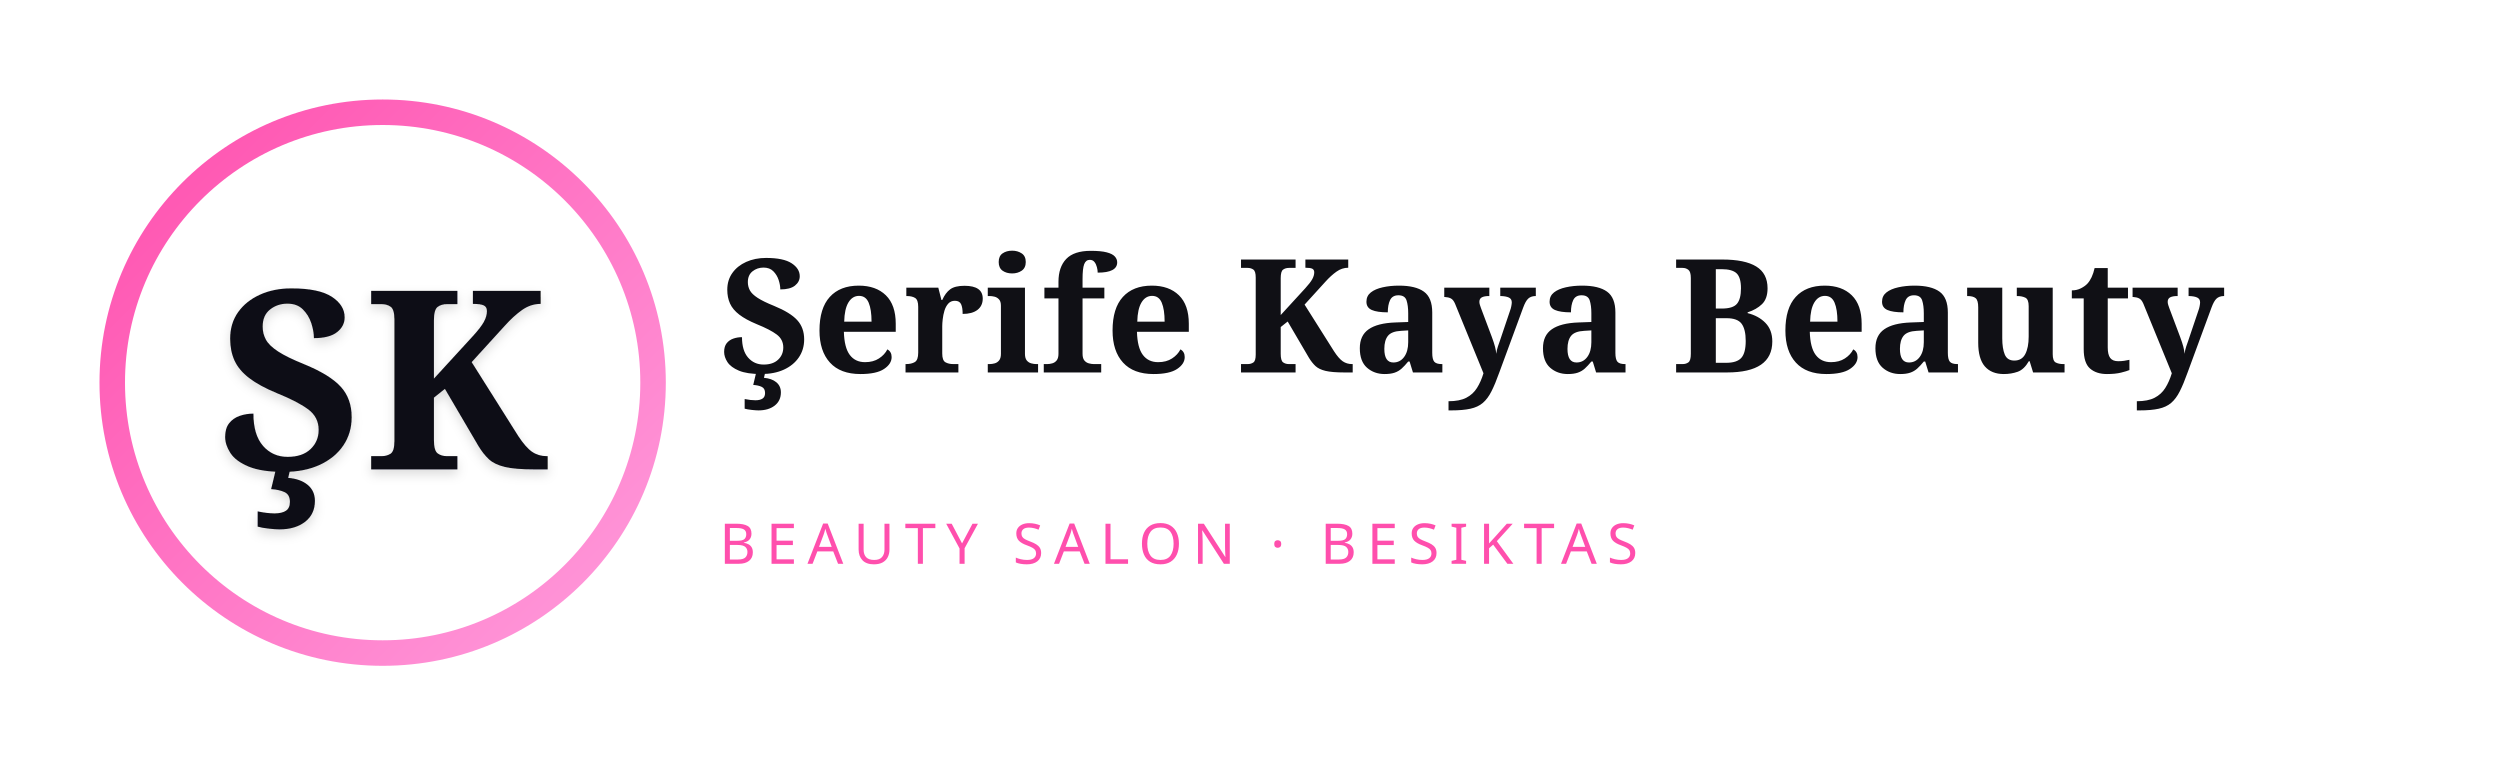
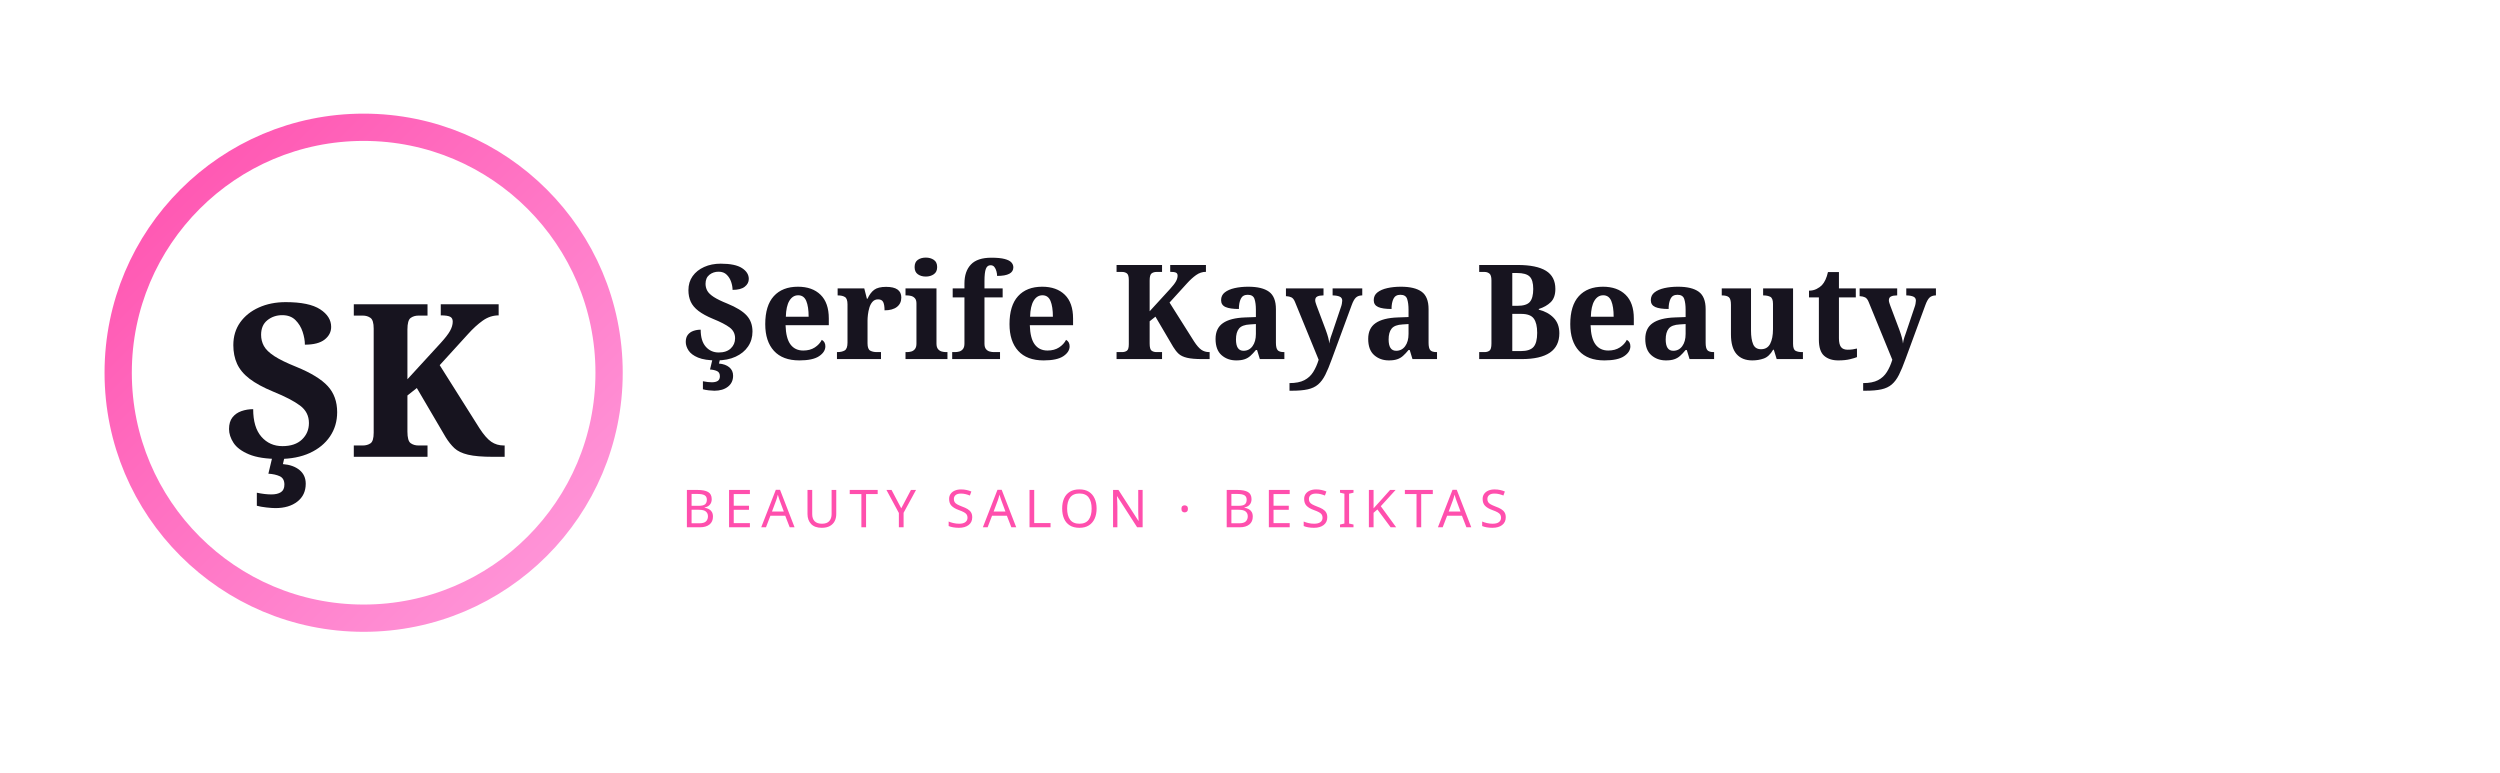
- <svg xmlns="http://www.w3.org/2000/svg" width="980" height="300" viewBox="0 0 980 300" role="img" aria-label="Şerife Kaya Beauty logo">
+ <svg xmlns="http://www.w3.org/2000/svg" width="1100" height="340" viewBox="0 0 1100 340" role="img" aria-label="Şerife Kaya Beauty logo">
  <defs>
    <linearGradient id="g" x1="0" y1="0" x2="1" y2="1">
      <stop offset="0%" stop-color="#ff4fad" />
      <stop offset="100%" stop-color="#ff9ddd" />
    </linearGradient>
-     <filter id="shadow" x="-30%" y="-30%" width="160%" height="160%">
-       <feDropShadow dx="0" dy="2" stdDeviation="2" flood-color="#000" flood-opacity="0.14" />
-     </filter>
  </defs>
-   <rect width="980" height="300" fill="none" />
-   <g transform="translate(24,24)">
-     <circle cx="126" cy="126" r="106" fill="none" stroke="url(#g)" stroke-width="10" />
-     <text x="126" y="160" text-anchor="middle" font-family="'Playfair Display',serif" font-size="98" font-weight="700" fill="#101015" filter="url(#shadow)">ŞK</text>
+   <rect width="1100" height="340" fill="none" />
+   <g transform="translate(30,34)">
+     <circle cx="130" cy="130" r="108" fill="none" stroke="url(#g)" stroke-width="12" />
+     <text x="130" y="167" text-anchor="middle" font-family="'Playfair Display', serif" font-size="94" font-weight="700" fill="#17141f">ŞK</text>
  </g>
-   <g transform="translate(282,76)">
-     <text x="0" y="70" font-family="'Playfair Display',serif" font-size="62" fill="#101015" font-weight="600">Şerife Kaya Beauty</text>
-     <line x1="0" y1="96" x2="640" y2="96" stroke="url(#g)" stroke-width="4" />
-     <text x="0" y="145" font-family="'Manrope',sans-serif" font-size="22" letter-spacing="4" fill="#ff4fad">BEAUTY SALON · BESIKTAS</text>
+   <g transform="translate(300,96)">
+     <text x="0" y="62" font-family="'Playfair Display', serif" font-size="58" fill="#17141f" font-weight="600">Şerife Kaya Beauty</text>
+     <line x1="0" y1="88" x2="730" y2="88" stroke="url(#g)" stroke-width="4" />
+     <text x="0" y="136" font-family="'Manrope', sans-serif" font-size="23" letter-spacing="3.6" fill="#ff4fad">BEAUTY SALON · BESIKTAS</text>
  </g>
</svg>
